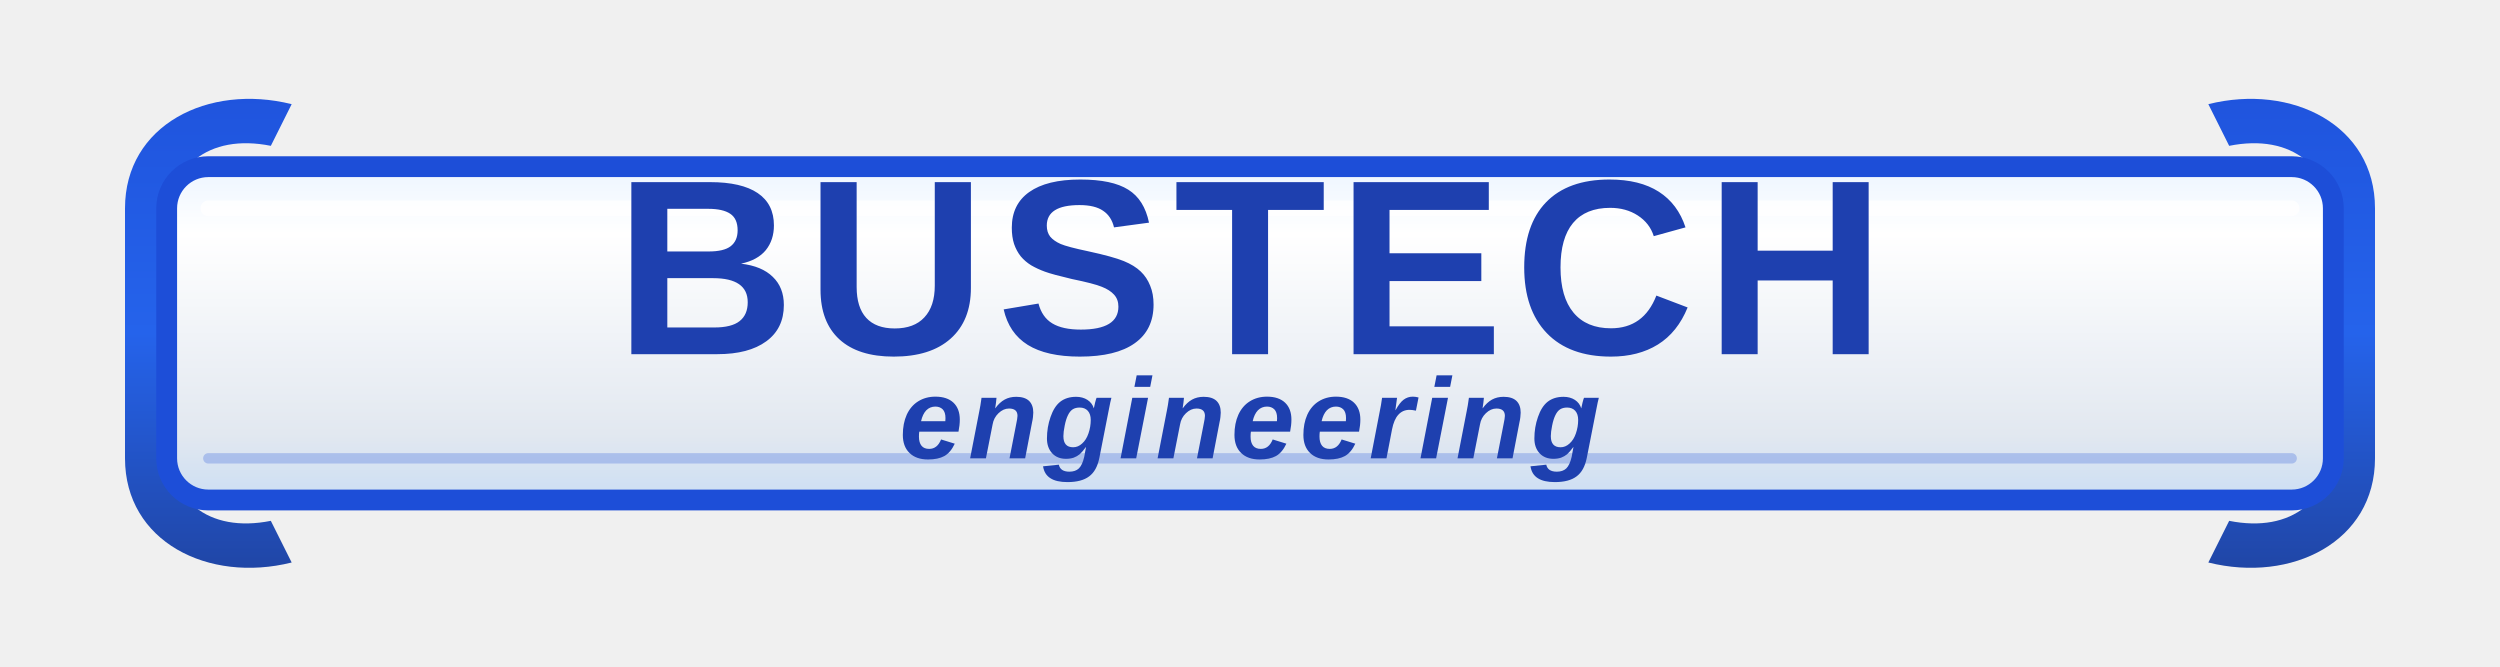
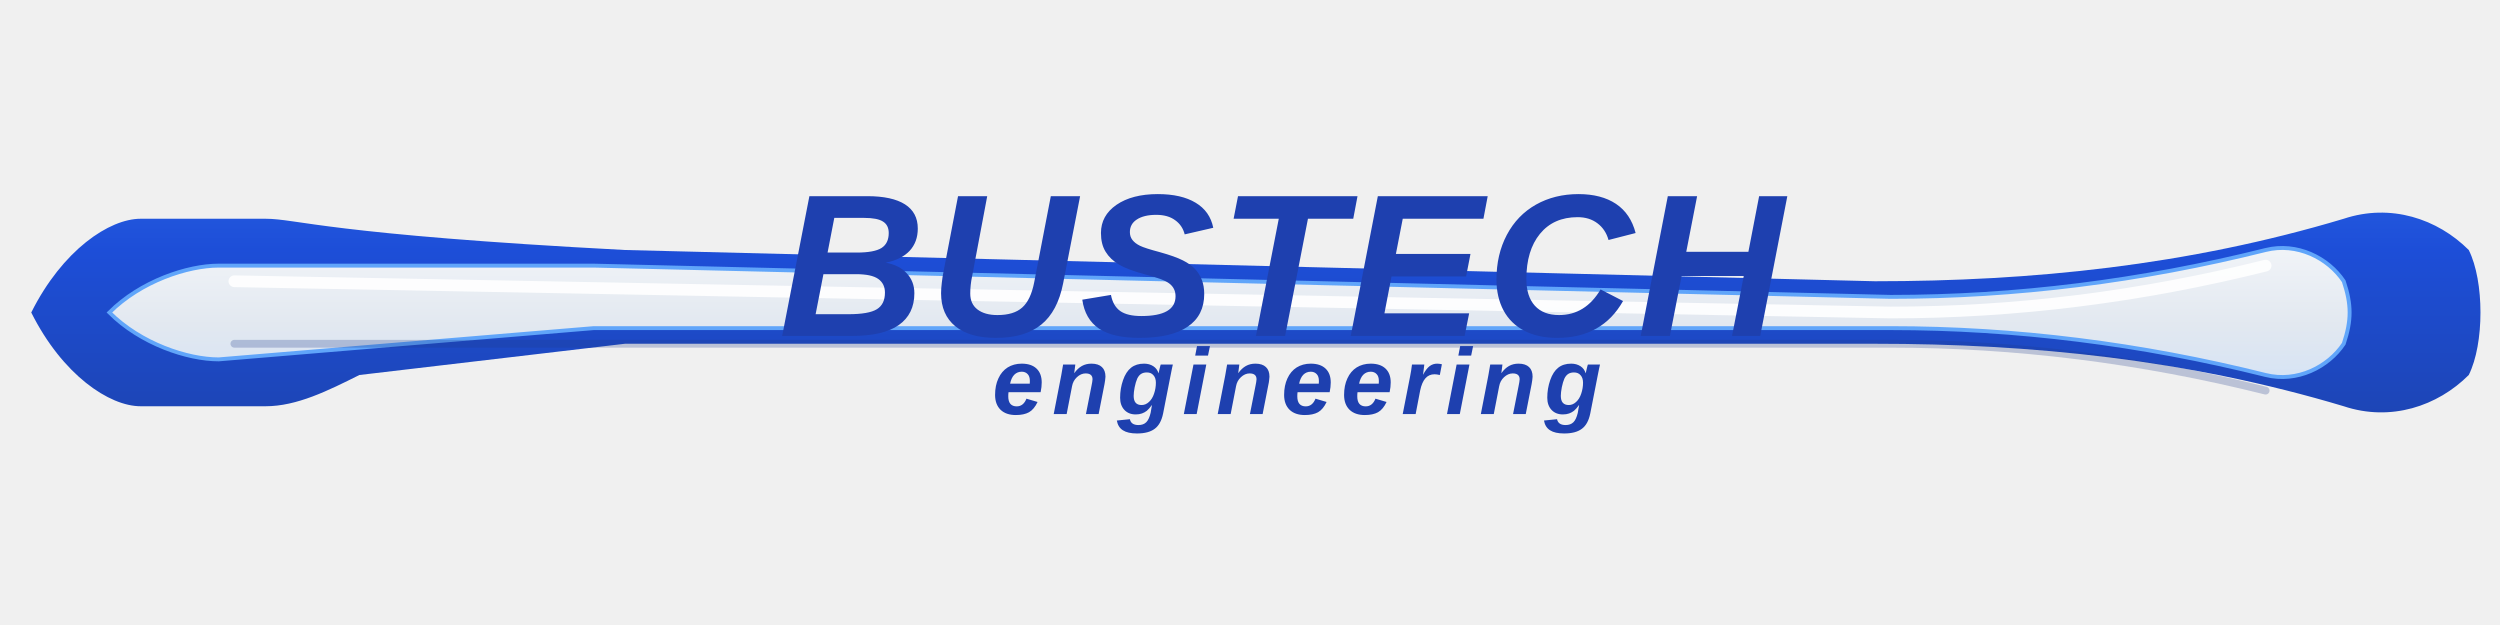
- <svg xmlns="http://www.w3.org/2000/svg" viewBox="0 0 240 64" fill="none">
+ <svg xmlns="http://www.w3.org/2000/svg" viewBox="0 0 320 80" fill="none">
  <defs>
-     <linearGradient id="sheen" x1="0" y1="0" x2="0" y2="64" gradientUnits="userSpaceOnUse">
-       <stop offset="0%" stop-color="#bfdbfe" />
-       <stop offset="35%" stop-color="#ffffff" />
-       <stop offset="65%" stop-color="#e2e8f0" />
+     <linearGradient id="chrome" x1="0" y1="0" x2="0" y2="80" gradientUnits="userSpaceOnUse">
+       <stop offset="0%" stop-color="#dbeafe" />
+       <stop offset="28%" stop-color="#ffffff" />
+       <stop offset="52%" stop-color="#e2e8f0" />
+       <stop offset="78%" stop-color="#bfdbfe" />
      <stop offset="100%" stop-color="#93c5fd" />
    </linearGradient>
-     <linearGradient id="cap" x1="0" y1="0" x2="0" y2="64" gradientUnits="userSpaceOnUse">
-       <stop offset="0%" stop-color="#1d4ed8" />
-       <stop offset="50%" stop-color="#2563eb" />
+     <linearGradient id="blueShell" x1="0" y1="0" x2="0" y2="80" gradientUnits="userSpaceOnUse">
+       <stop offset="0%" stop-color="#3b82f6" />
+       <stop offset="40%" stop-color="#1d4ed8" />
      <stop offset="100%" stop-color="#1e3a8a" />
    </linearGradient>
+     <linearGradient id="innerShadow" x1="0" y1="0" x2="0" y2="80" gradientUnits="userSpaceOnUse">
+       <stop offset="0%" stop-color="#1e3a8a" stop-opacity="0.6" />
+       <stop offset="100%" stop-color="#1e3a8a" stop-opacity="0" />
+     </linearGradient>
  </defs>
-   <path d="M12 20c0-8 8-12 16-10l-2 4c-6-1.2-10 2-10 8v20c0 6 4 9.2 10 8l2 4c-8 2-16-2-16-10V20Z" fill="url(#cap)" />
-   <path d="M228 20c0-8-8-12-16-10l2 4c6-1.2 10 2 10 8v20c0 6-4 9.2-10 8l-2 4c8 2 16-2 16-10V20Z" fill="url(#cap)" />
-   <rect x="16" y="16" width="208" height="32" rx="4" fill="url(#sheen)" stroke="#1d4ed8" stroke-width="2" />
-   <path d="M20 20h200" stroke="#ffffff" stroke-width="1.5" stroke-opacity="0.8" stroke-linecap="round" />
-   <path d="M20 44h200" stroke="#1d4ed8" stroke-width="1" stroke-opacity="0.25" stroke-linecap="round" />
-   <text x="120" y="34" text-anchor="middle" font-family="Arial Black, Arial, sans-serif" font-weight="900" font-size="24" fill="#1e40af" letter-spacing="1">BUSTECH</text>
-   <text x="120" y="44" text-anchor="middle" font-family="Arial, sans-serif" font-style="italic" font-weight="700" font-size="11" fill="#1e40af" letter-spacing="0.5">engineering</text>
+   <path d="M18 28 C14 28, 8 32, 4 40 C8 48, 14 52, 18 52 L34 52 C38 52, 42 50, 46 48 L80 44 L240 44 C260 44, 280 46, 300 52 C306 54, 312 52, 316 48 C318 44, 318 36, 316 32 C312 28, 306 26, 300 28 C280 34, 260 36, 240 36 L80 32 C42 30, 38 28, 34 28 Z" fill="url(#blueShell)" />
+   <path d="M28 34 C24 34, 18 36, 14 40 C18 44, 24 46, 28 46 L76 42 L242 42 C258 42, 274 44, 290 48 C294 49, 298 47, 300 44 C301 41, 301 39, 300 36 C298 33, 294 31, 290 32 C274 36, 258 38, 242 38 L76 34 C36 34, 32 34, 28 34 Z" fill="url(#chrome)" stroke="#60a5fa" stroke-width="0.5" />
+   <path d="M30 36 L242 40 C258 40, 274 38, 290 34" stroke="#ffffff" stroke-width="1.5" stroke-opacity="0.9" fill="none" stroke-linecap="round" />
+   <path d="M30 44 L242 44 C258 44, 274 46, 290 50" stroke="#1e3a8a" stroke-width="1" stroke-opacity="0.25" fill="none" stroke-linecap="round" />
+   <text x="164" y="43" text-anchor="middle" font-family="Arial, Helvetica, sans-serif" font-weight="900" font-size="26" fill="#1e40af" font-style="italic" letter-spacing="0.5">BUSTECH</text>
+   <text x="166" y="53" text-anchor="middle" font-family="Arial, Helvetica, sans-serif" font-weight="700" font-size="12" fill="#1e40af" font-style="italic" letter-spacing="1">engineering</text>
</svg>
